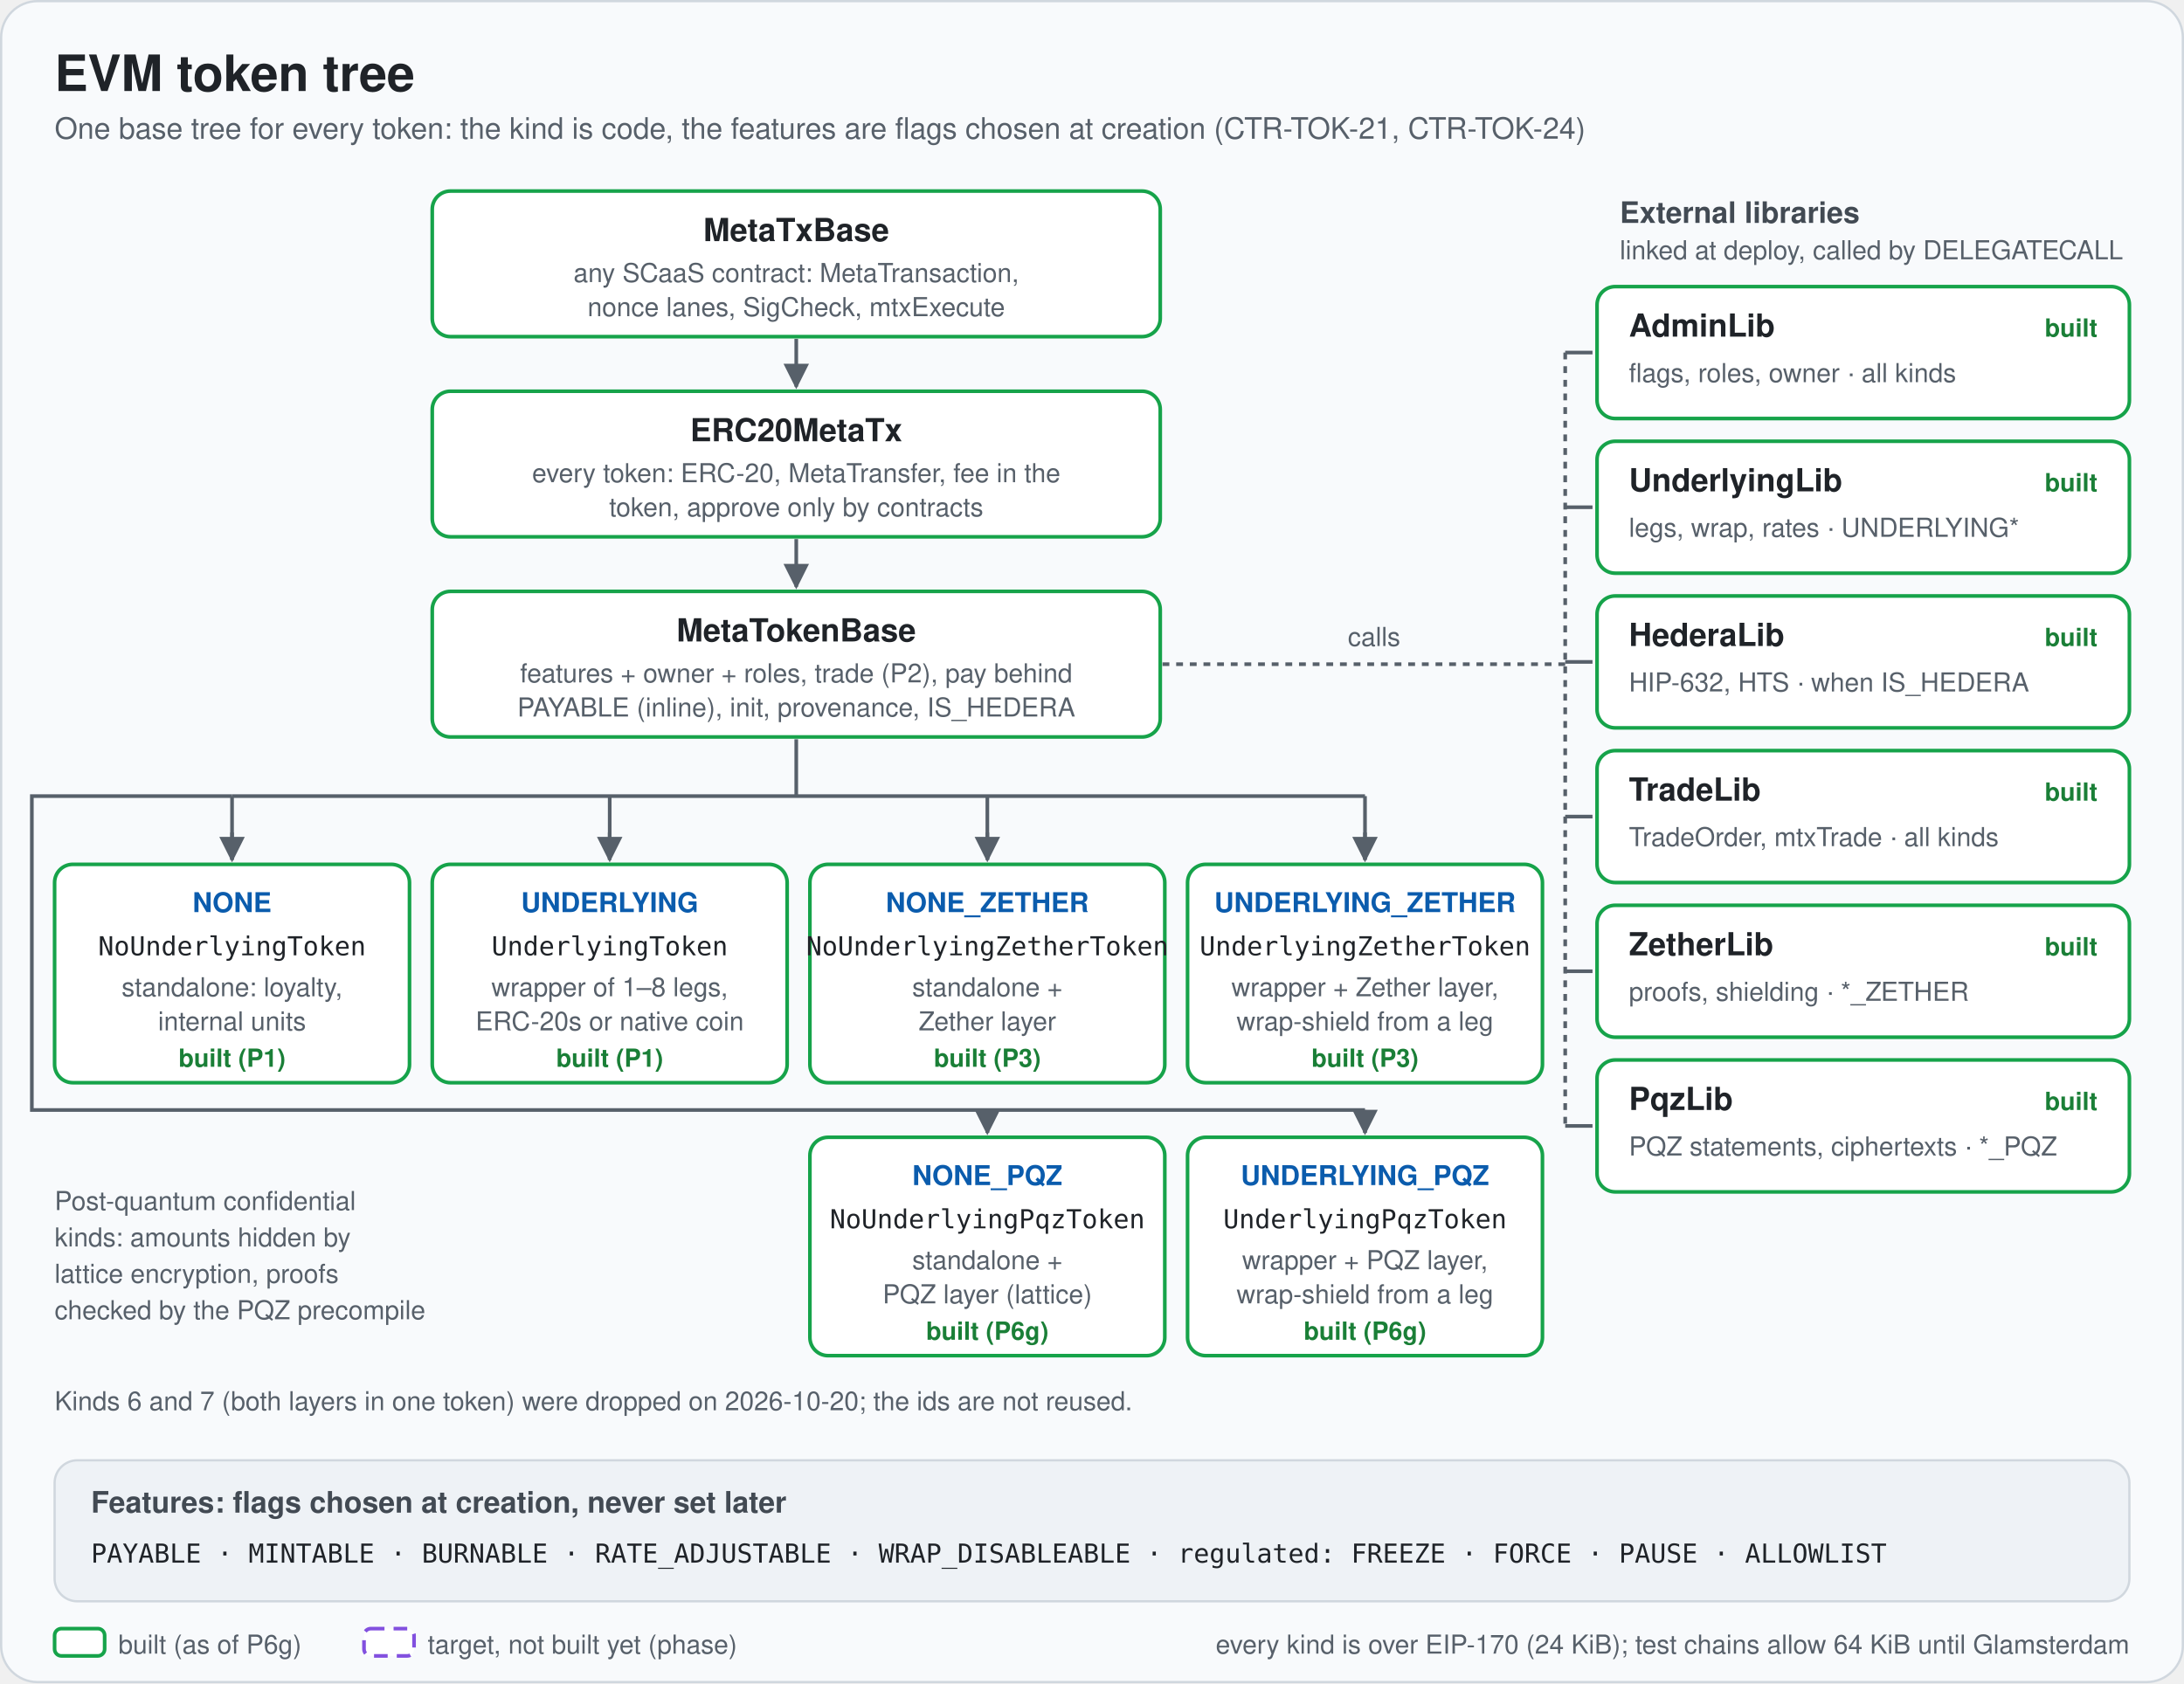
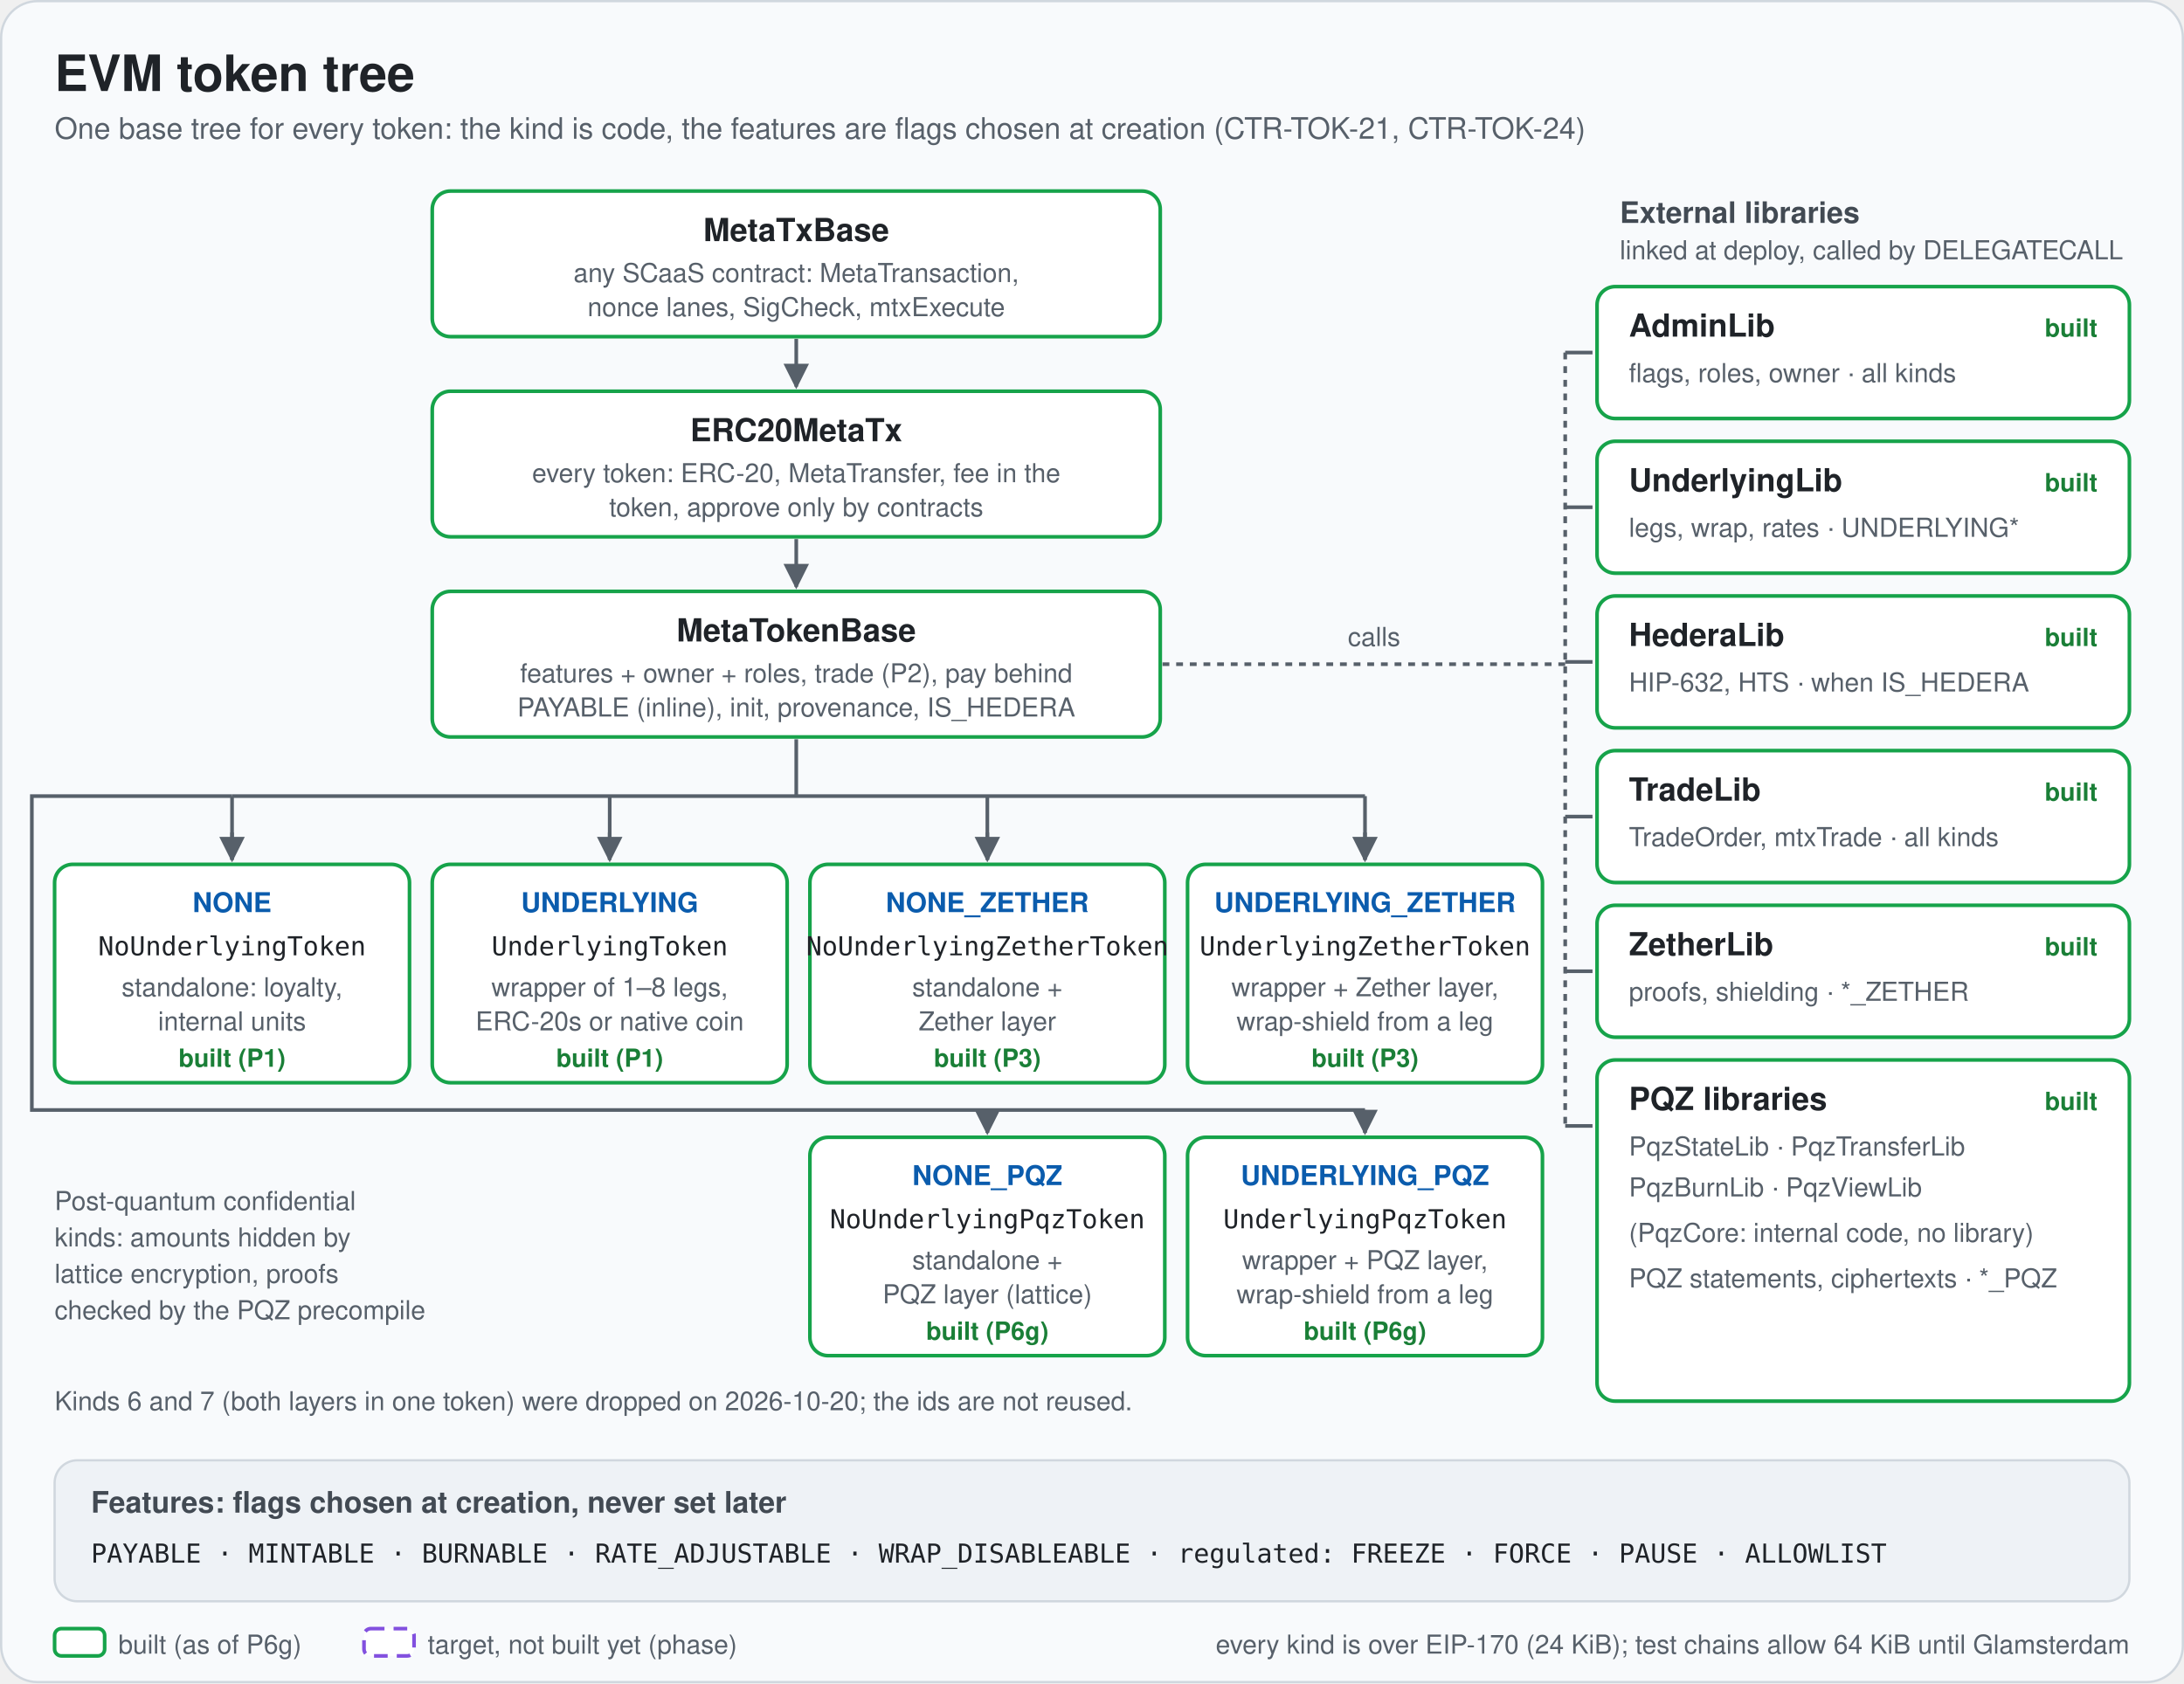
<svg xmlns="http://www.w3.org/2000/svg" width="960" height="740" viewBox="0 0 960 740" role="img" aria-labelledby="t d">
  <defs>
    <marker id="ah" viewBox="0 0 10 10" refX="9" refY="5" markerWidth="7" markerHeight="7" orient="auto-start-reverse">
      <path d="M0 0 L10 5 L0 10 z" fill="#57606a" />
    </marker>
    <style>
      text { font-family: system-ui, -apple-system, "Segoe UI", Helvetica, Arial, sans-serif; fill: #1f2328; }
      .h { font-size: 22px; font-weight: 700; }
      .sub { font-size: 13px; fill: #57606a; }
      .b { font-size: 14px; font-weight: 700; }
      .k { font-size: 12px; font-weight: 700; fill: #0b5cad; }
      .s { font-size: 11.5px; fill: #57606a; }
      .m { font-size: 11.5px; font-family: ui-monospace, SFMono-Regular, Menlo, Consolas, monospace; fill: #1f2328; }
      .sec { font-size: 13px; font-weight: 700; fill: #424a53; }
      .flow { stroke: #57606a; stroke-width: 1.6; fill: none; }
      .built { fill: #ffffff; stroke: #16a34a; stroke-width: 1.6; }
      .target { fill: #ffffff; stroke: #8250df; stroke-width: 1.6; stroke-dasharray: 6 4; }
      .okc { fill: #1a7f37; font-size: 11px; font-weight: 600; }
      .tgc { fill: #8250df; font-size: 11px; font-weight: 600; }
    </style>
  </defs>
  <rect x="0.5" y="0.5" width="959" height="739" rx="16" fill="#f8fafc" stroke="#d0d7de" />
  <text class="h" x="24" y="40">EVM token tree</text>
  <text class="sub" x="24" y="61">One base tree for every token: the kind is code, the features are flags chosen at creation (CTR-TOK-21, CTR-TOK-24)</text>
  <rect class="built" x="190" y="84" width="320" height="64" rx="8" />
  <text class="b" x="350" y="106" text-anchor="middle">MetaTxBase</text>
  <text class="s" x="350" y="124" text-anchor="middle">any SCaaS contract: MetaTransaction,</text>
  <text class="s" x="350" y="139" text-anchor="middle">nonce lanes, SigCheck, mtxExecute</text>
  <line class="flow" x1="350" y1="149" x2="350" y2="170" marker-end="url(#ah)" />
  <rect class="built" x="190" y="172" width="320" height="64" rx="8" />
  <text class="b" x="350" y="194" text-anchor="middle">ERC20MetaTx</text>
  <text class="s" x="350" y="212" text-anchor="middle">every token: ERC-20, MetaTransfer, fee in the</text>
  <text class="s" x="350" y="227" text-anchor="middle">token, approve only by contracts</text>
  <line class="flow" x1="350" y1="237" x2="350" y2="258" marker-end="url(#ah)" />
  <rect class="built" x="190" y="260" width="320" height="64" rx="8" />
  <text class="b" x="350" y="282" text-anchor="middle">MetaTokenBase</text>
  <text class="s" x="350" y="300" text-anchor="middle">features + owner + roles, trade (P2), pay behind</text>
  <text class="s" x="350" y="315" text-anchor="middle">PAYABLE (inline), init, provenance, IS_HEDERA</text>
  <path class="flow" d="M350 325 V350 M102 350 H600 M102 350 V378 M268 350 V378 M434 350 V378 M600 350 V378" />
  <line class="flow" x1="102" y1="366" x2="102" y2="378" marker-end="url(#ah)" />
  <line class="flow" x1="268" y1="366" x2="268" y2="378" marker-end="url(#ah)" />
  <line class="flow" x1="434" y1="366" x2="434" y2="378" marker-end="url(#ah)" />
  <line class="flow" x1="600" y1="366" x2="600" y2="378" marker-end="url(#ah)" />
  <rect class="built" x="24" y="380" width="156" height="96" rx="8" />
  <text class="k" x="102" y="401" text-anchor="middle">NONE</text>
  <text class="m" x="102" y="420" text-anchor="middle">NoUnderlyingToken</text>
  <text class="s" x="102" y="438" text-anchor="middle">standalone: loyalty,</text>
  <text class="s" x="102" y="453" text-anchor="middle">internal units</text>
  <text class="okc" x="102" y="469" text-anchor="middle">built (P1)</text>
  <rect class="built" x="190" y="380" width="156" height="96" rx="8" />
  <text class="k" x="268" y="401" text-anchor="middle">UNDERLYING</text>
  <text class="m" x="268" y="420" text-anchor="middle">UnderlyingToken</text>
  <text class="s" x="268" y="438" text-anchor="middle">wrapper of 1–8 legs,</text>
  <text class="s" x="268" y="453" text-anchor="middle">ERC-20s or native coin</text>
  <text class="okc" x="268" y="469" text-anchor="middle">built (P1)</text>
  <rect class="built" x="356" y="380" width="156" height="96" rx="8" />
  <text class="k" x="434" y="401" text-anchor="middle">NONE_ZETHER</text>
  <text class="m" x="434" y="420" text-anchor="middle" font-size="10.5">NoUnderlyingZetherToken</text>
  <text class="s" x="434" y="438" text-anchor="middle">standalone +</text>
  <text class="s" x="434" y="453" text-anchor="middle">Zether layer</text>
  <text class="okc" x="434" y="469" text-anchor="middle">built (P3)</text>
  <rect class="built" x="522" y="380" width="156" height="96" rx="8" />
  <text class="k" x="600" y="401" text-anchor="middle">UNDERLYING_ZETHER</text>
  <text class="m" x="600" y="420" text-anchor="middle" font-size="10.5">UnderlyingZetherToken</text>
  <text class="s" x="600" y="438" text-anchor="middle">wrapper + Zether layer,</text>
  <text class="s" x="600" y="453" text-anchor="middle">wrap-shield from a leg</text>
  <text class="okc" x="600" y="469" text-anchor="middle">built (P3)</text>
  <path class="flow" d="M102 350 H14 V488 H600 M434 488 V498 M600 488 V498" />
  <line class="flow" x1="434" y1="490" x2="434" y2="498" marker-end="url(#ah)" />
  <line class="flow" x1="600" y1="490" x2="600" y2="498" marker-end="url(#ah)" />
  <rect class="built" x="356" y="500" width="156" height="96" rx="8" />
  <text class="k" x="434" y="521" text-anchor="middle">NONE_PQZ</text>
  <text class="m" x="434" y="540" text-anchor="middle" font-size="10.5">NoUnderlyingPqzToken</text>
  <text class="s" x="434" y="558" text-anchor="middle">standalone +</text>
  <text class="s" x="434" y="573" text-anchor="middle">PQZ layer (lattice)</text>
  <text class="okc" x="434" y="589" text-anchor="middle">built (P6g)</text>
  <rect class="built" x="522" y="500" width="156" height="96" rx="8" />
  <text class="k" x="600" y="521" text-anchor="middle">UNDERLYING_PQZ</text>
  <text class="m" x="600" y="540" text-anchor="middle" font-size="10.5">UnderlyingPqzToken</text>
  <text class="s" x="600" y="558" text-anchor="middle">wrapper + PQZ layer,</text>
  <text class="s" x="600" y="573" text-anchor="middle">wrap-shield from a leg</text>
  <text class="okc" x="600" y="589" text-anchor="middle">built (P6g)</text>
  <text class="s" x="24" y="532">Post-quantum confidential</text>
  <text class="s" x="24" y="548">kinds: amounts hidden by</text>
  <text class="s" x="24" y="564">lattice encryption, proofs</text>
  <text class="s" x="24" y="580">checked by the PQZ precompile</text>
  <text class="s" x="24" y="620">Kinds 6 and 7 (both layers in one token) were dropped on 2026-10-20; the ids are not reused.</text>
  <text class="sec" x="712" y="98">External libraries</text>
  <text class="s" x="712" y="114">linked at deploy, called by DELEGATECALL</text>
  <path class="flow" stroke-dasharray="3 3" d="M511 292 H688 M688 155 V495" />
  <path class="flow" d="M688 155 H700 M688 223 H700 M688 291 H700 M688 359 H700 M688 427 H700 M688 495 H700" />
  <text class="s" x="604" y="284" text-anchor="middle">calls</text>
  <rect class="built" x="702" y="126" width="234" height="58" rx="8" />
  <text class="b" x="716" y="148">AdminLib</text>
  <text class="okc" x="922" y="148" text-anchor="end">built</text>
  <text class="s" x="716" y="168">flags, roles, owner · all kinds</text>
  <rect class="built" x="702" y="194" width="234" height="58" rx="8" />
  <text class="b" x="716" y="216">UnderlyingLib</text>
  <text class="okc" x="922" y="216" text-anchor="end">built</text>
  <text class="s" x="716" y="236">legs, wrap, rates · UNDERLYING*</text>
  <rect class="built" x="702" y="262" width="234" height="58" rx="8" />
  <text class="b" x="716" y="284">HederaLib</text>
  <text class="okc" x="922" y="284" text-anchor="end">built</text>
  <text class="s" x="716" y="304">HIP-632, HTS · when IS_HEDERA</text>
  <rect class="built" x="702" y="330" width="234" height="58" rx="8" />
  <text class="b" x="716" y="352">TradeLib</text>
  <text class="okc" x="922" y="352" text-anchor="end">built</text>
  <text class="s" x="716" y="372">TradeOrder, mtxTrade · all kinds</text>
  <rect class="built" x="702" y="398" width="234" height="58" rx="8" />
  <text class="b" x="716" y="420">ZetherLib</text>
  <text class="okc" x="922" y="420" text-anchor="end">built</text>
  <text class="s" x="716" y="440">proofs, shielding · *_ZETHER</text>
-   <rect class="built" x="702" y="466" width="234" height="58" rx="8" />
-   <text class="b" x="716" y="488">PqzLib</text>
+   <rect class="built" x="702" y="466" width="234" height="150" rx="8" />
+   <text class="b" x="716" y="488">PQZ libraries</text>
  <text class="okc" x="922" y="488" text-anchor="end">built</text>
-   <text class="s" x="716" y="508">PQZ statements, ciphertexts · *_PQZ</text>
+   <text class="s" x="716" y="508">PqzStateLib · PqzTransferLib</text>
+   <text class="s" x="716" y="526">PqzBurnLib · PqzViewLib</text>
+   <text class="s" x="716" y="546">(PqzCore: internal code, no library)</text>
+   <text class="s" x="716" y="566">PQZ statements, ciphertexts · *_PQZ</text>
  <rect x="24" y="642" width="912" height="62" rx="10" fill="#eef2f6" stroke="#d0d7de" />
  <text class="sec" x="40" y="665">Features: flags chosen at creation, never set later</text>
  <text class="m" x="40" y="687">PAYABLE · MINTABLE · BURNABLE · RATE_ADJUSTABLE · WRAP_DISABLEABLE · regulated: FREEZE · FORCE · PAUSE · ALLOWLIST</text>
  <rect class="built" x="24" y="716" width="22" height="12" rx="3" />
  <text class="s" x="52" y="727">built (as of P6g)</text>
  <rect class="target" x="160" y="716" width="22" height="12" rx="3" />
  <text class="s" x="188" y="727">target, not built yet (phase)</text>
  <text class="s" x="936" y="727" text-anchor="end">every kind is over EIP-170 (24 KiB); test chains allow 64 KiB until Glamsterdam</text>
</svg>
